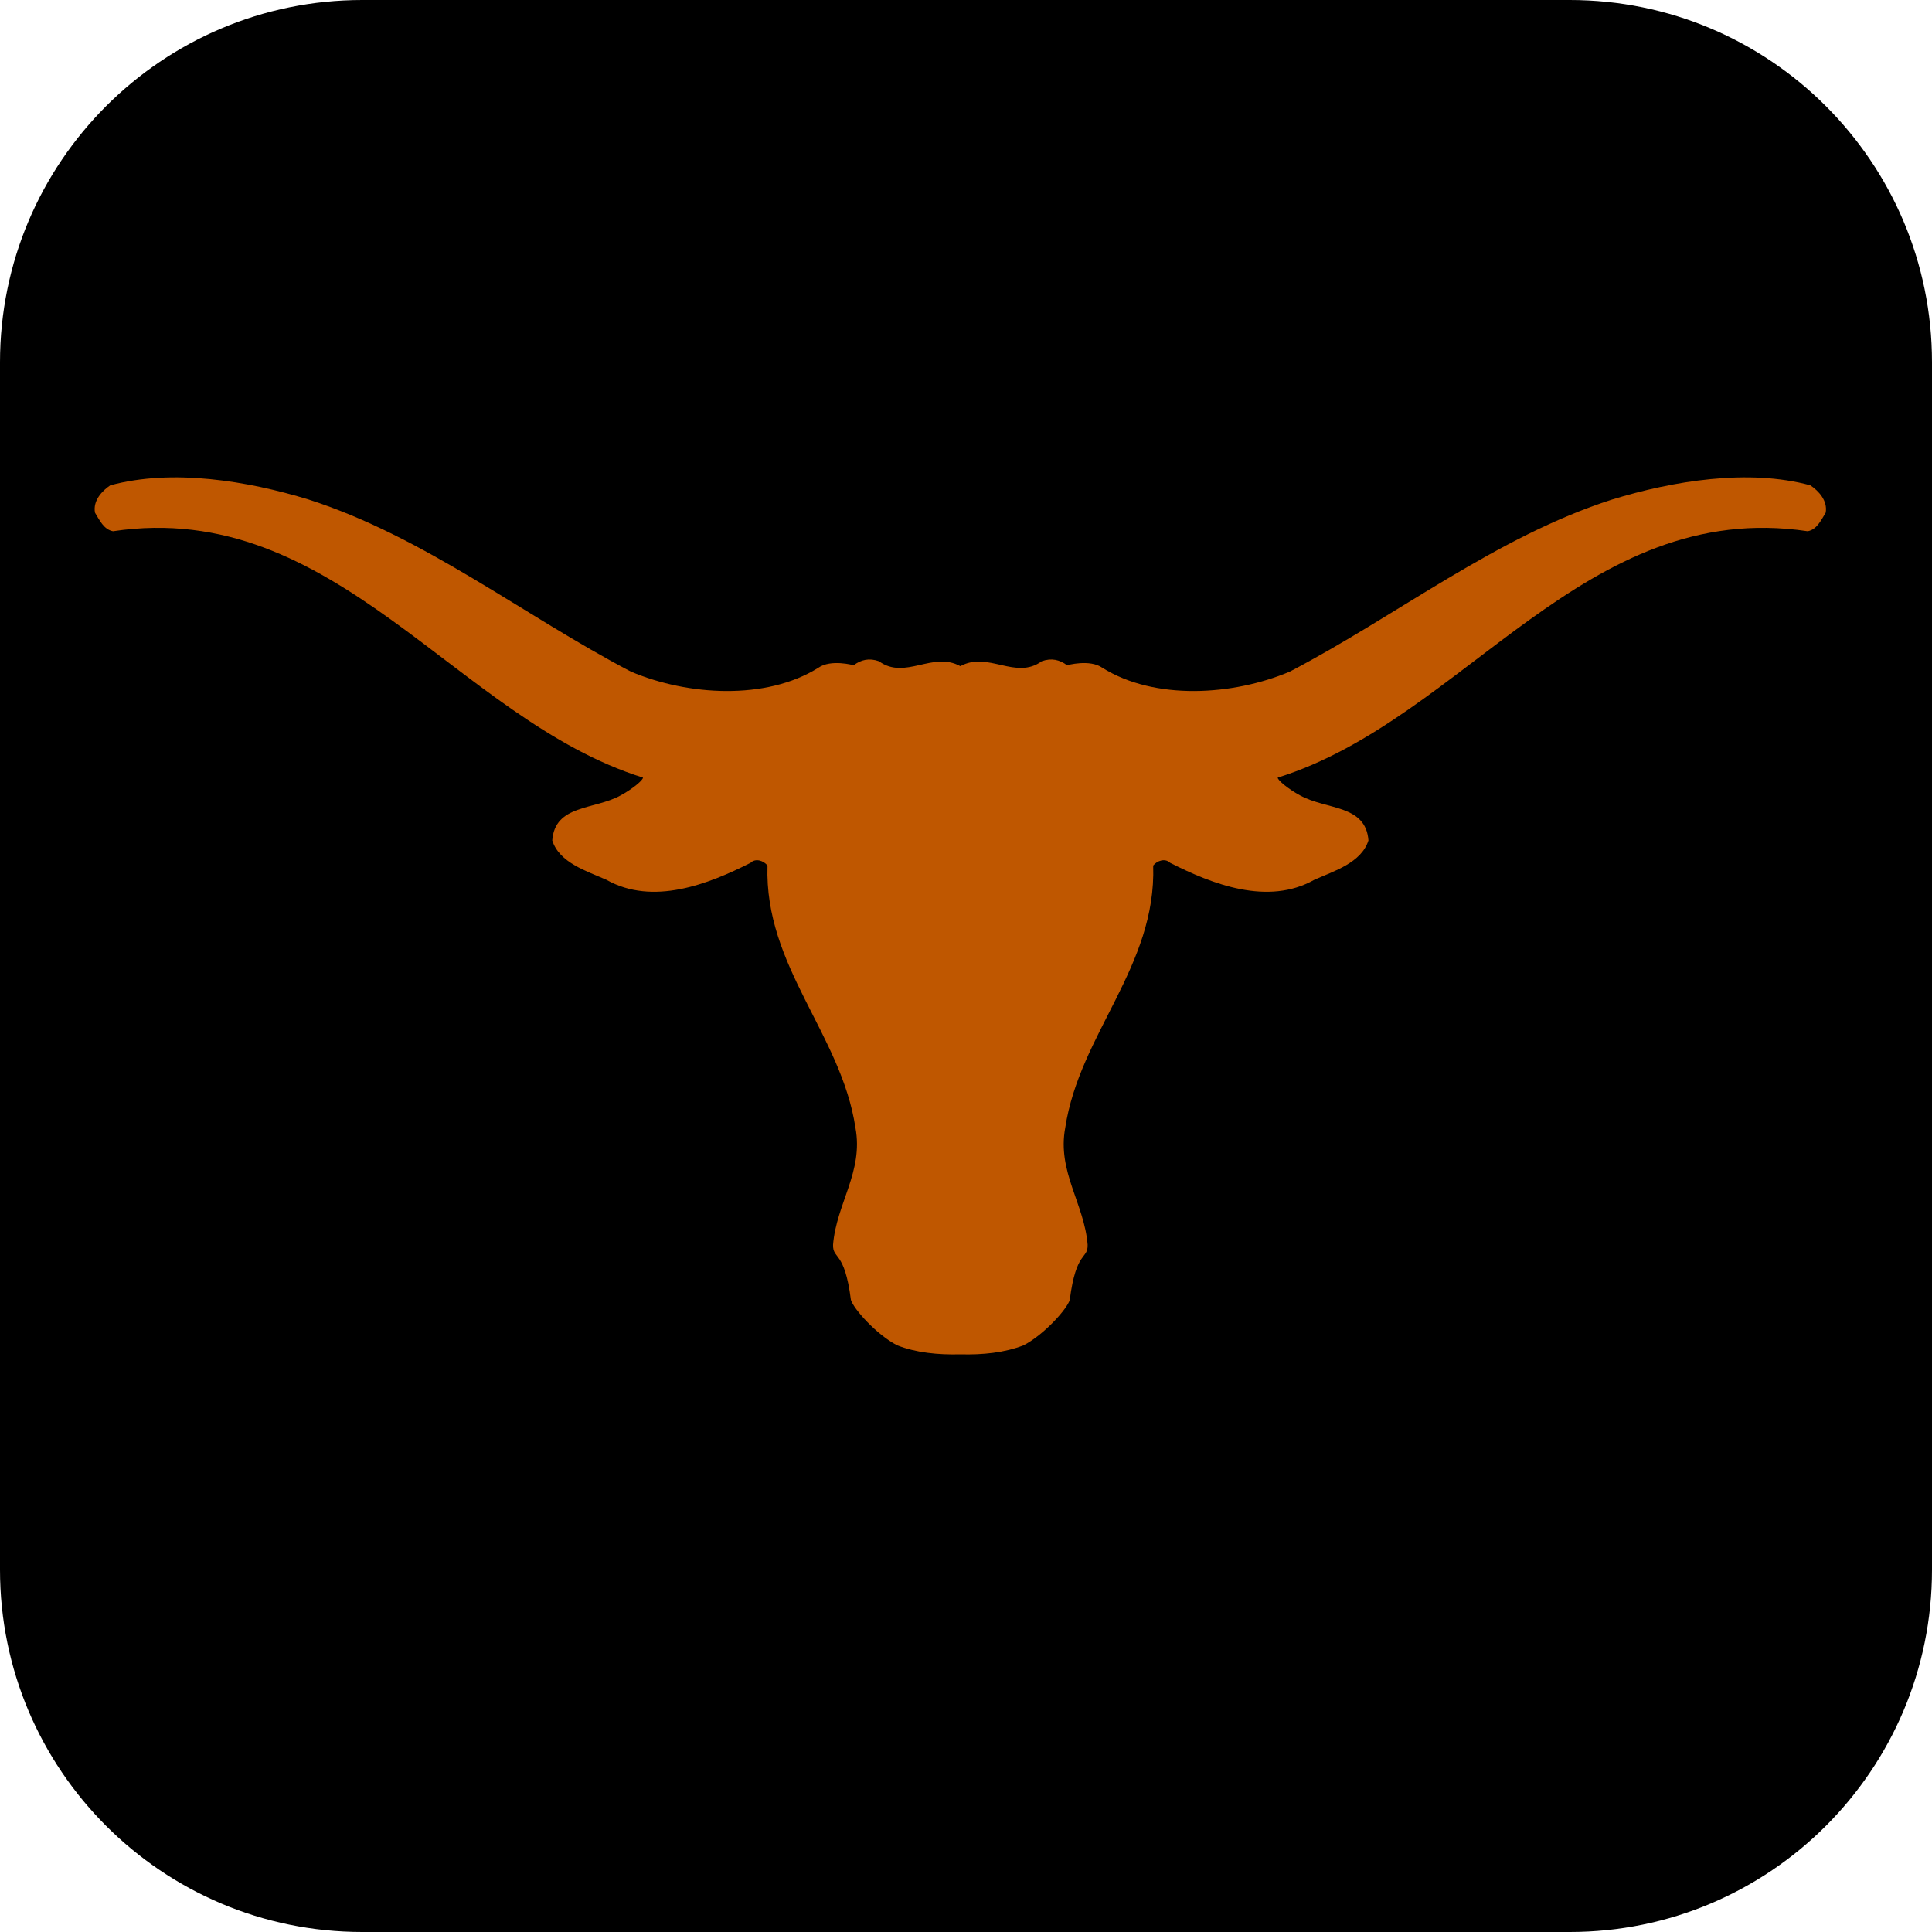
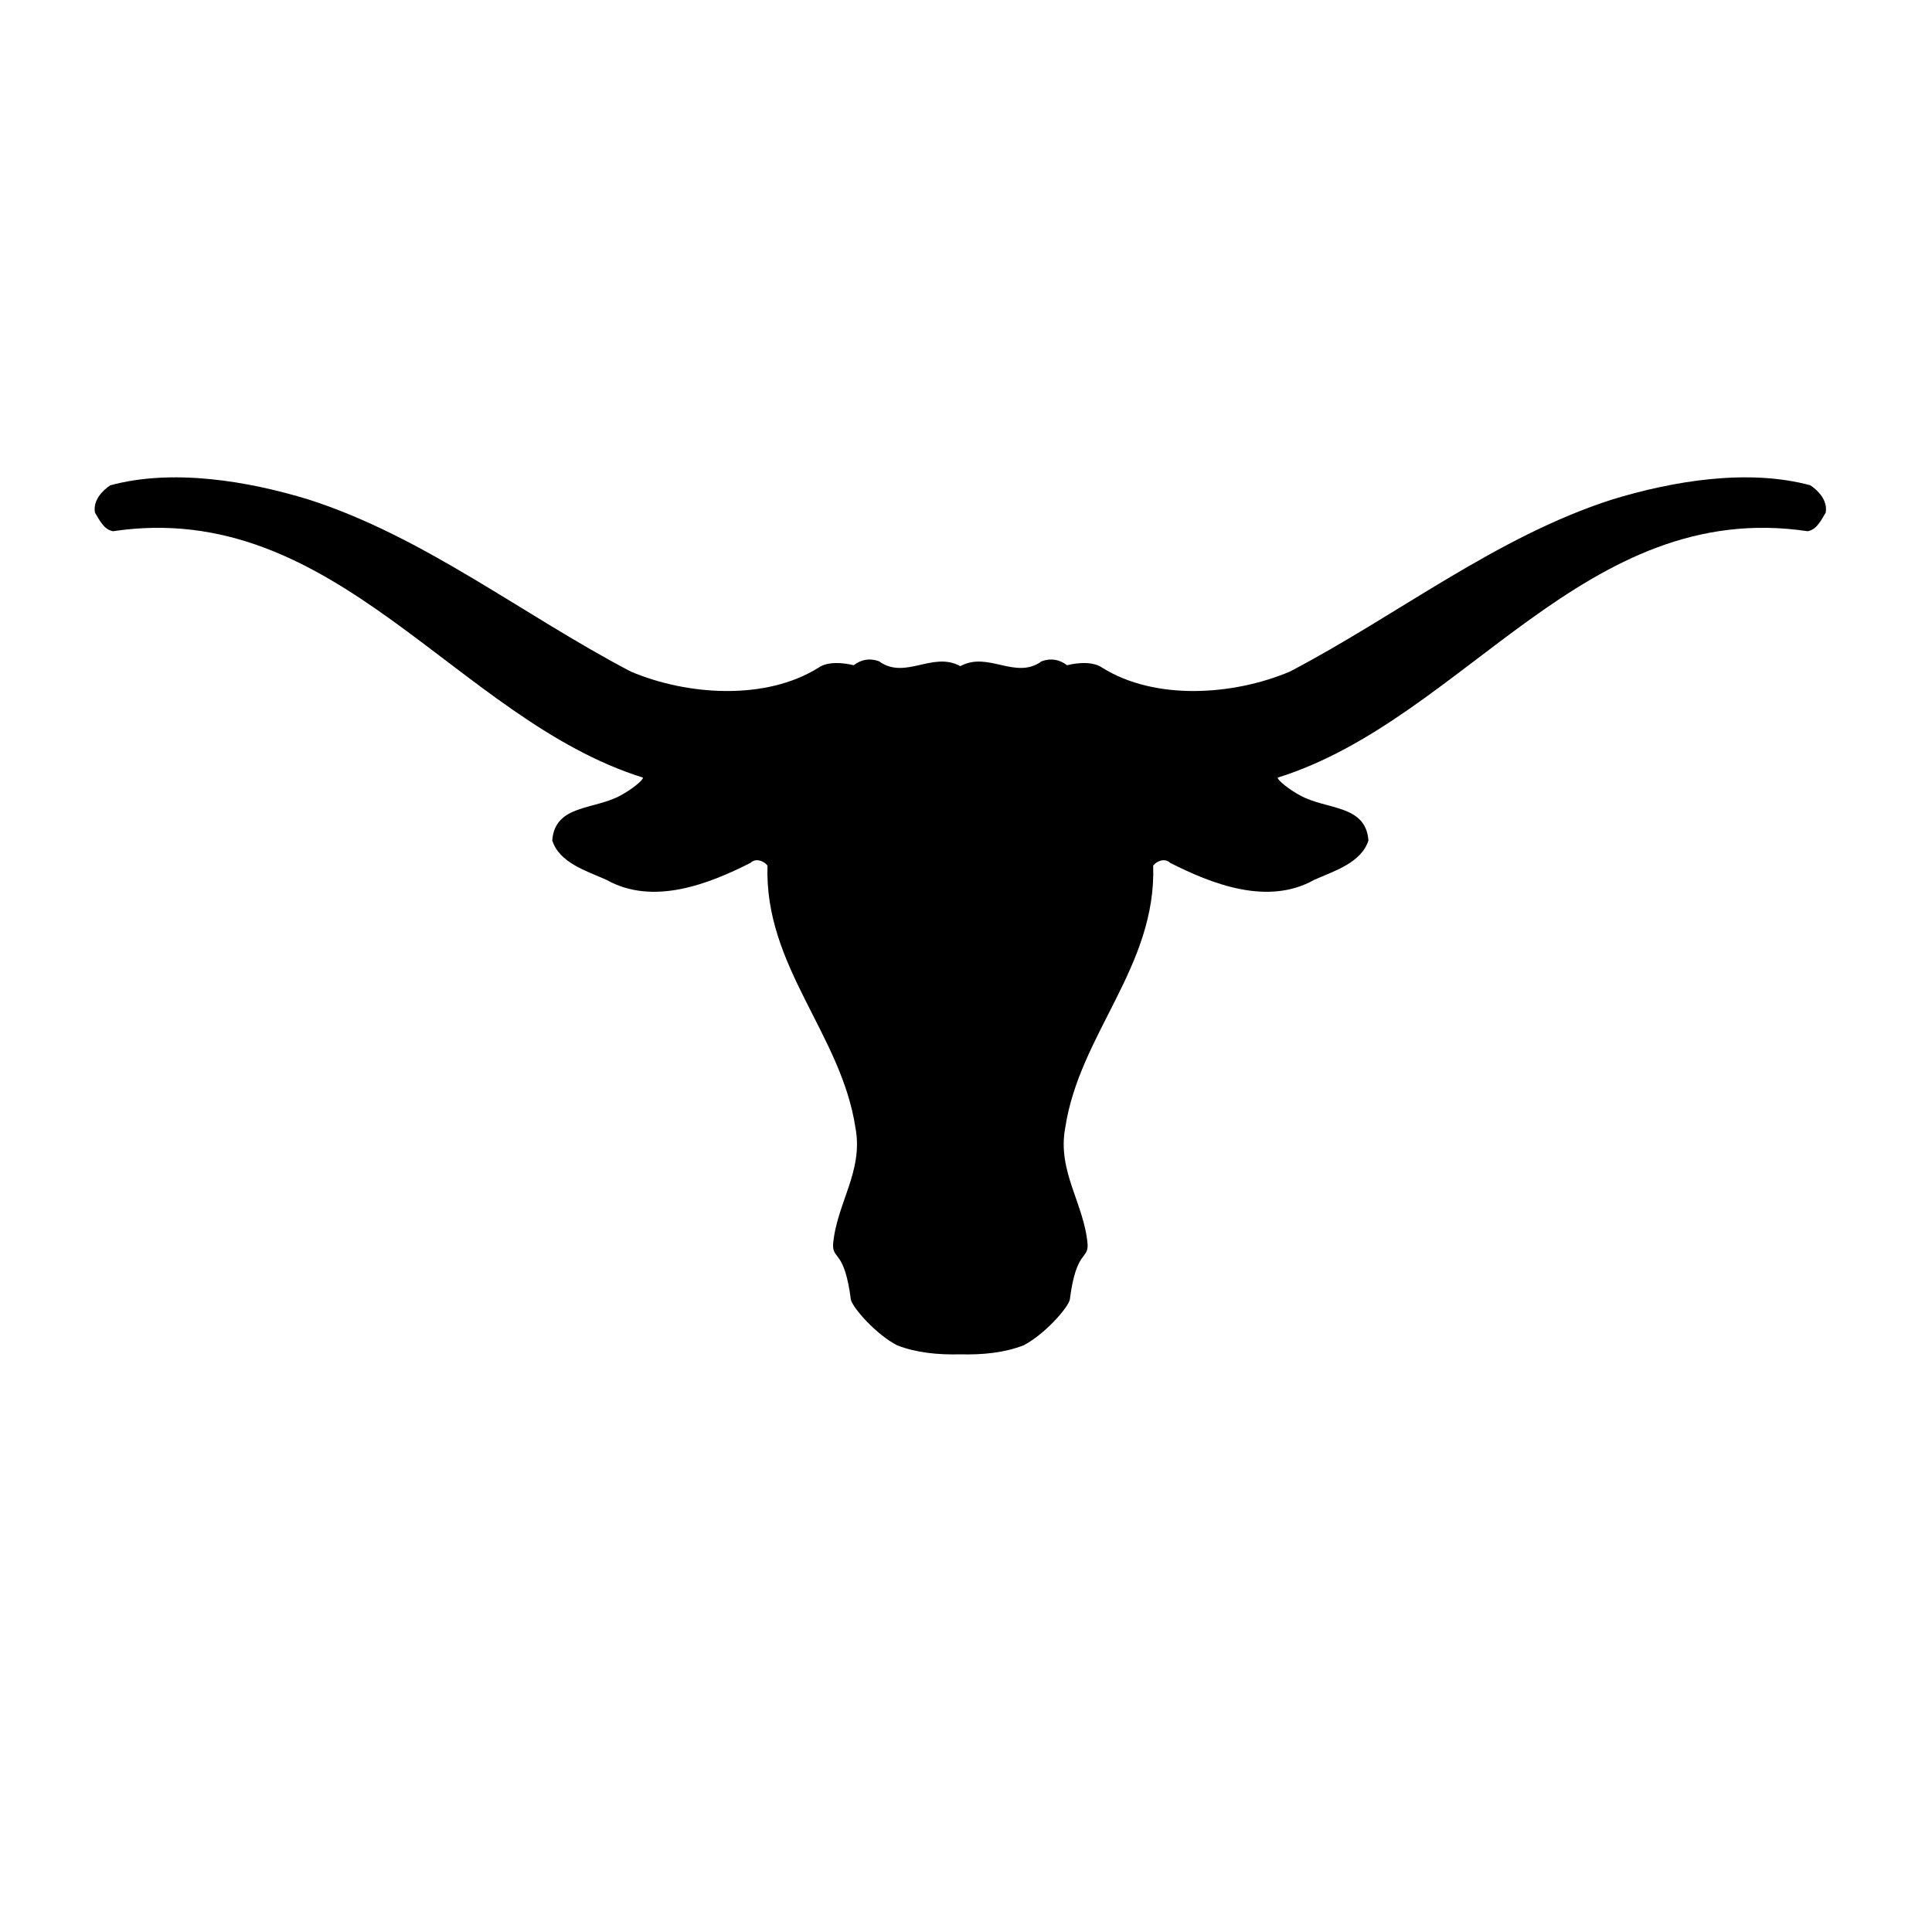
<svg xmlns="http://www.w3.org/2000/svg" width="32" height="32" viewBox="0 0 32 32">
-   <rect x="0" y="0" width="32" height="32" rx="6" ry="6" fill="#000000" />
  <g transform="translate(1.5, 7.8) scale(0.087)">
    <g transform="matrix(1.25 0 0 -1.25 -390.11 305.09)">
-       <g fill="#bf5700" transform="translate(574.03 241.88)">
+       <g fill="#000000" transform="translate(574.03 241.88)">
        <path d="m0 0c-9.484 2.578-20.969 0.665-30.204-2.164-17.64-5.659-32.699-17.641-49.091-26.211-8.655-3.661-20.555-4.41-28.542 0.583-1.913 1.358-5.38 0.388-5.38 0.388-1.109 0.831-2.352 1.148-3.856 0.611-3.994-2.914-8.155 1.58-12.396-0.75-4.242 2.33-8.402-2.164-12.396 0.75-1.505 0.537-2.747 0.22-3.856-0.611 0 0-3.469 0.97-5.382-0.388-7.986-4.993-19.885-4.244-28.539-0.583-16.394 8.57-31.452 20.552-49.092 26.211-9.236 2.829-20.72 4.742-30.205 2.164-1.248-0.832-2.664-2.331-2.331-4.161 0.666-1.082 1.333-2.58 2.747-2.83 33.95 5.076 52.254-28.623 80.712-37.526 0.055-0.361-1.609-1.747-3.413-2.718-4.021-2.22-9.985-1.359-10.4-6.851 1.081-3.413 5.241-4.661 8.237-5.991 7.073-3.997 15.562-0.668 21.967 2.578 0.748 0.75 1.997 0.334 2.578-0.416-0.499-15.395 11.234-25.63 13.397-39.941 1.249-6.657-2.912-11.564-3.411-17.806-0.055-2.303 1.747-0.778 2.718-8.404 0.417-1.387 3.884-5.271 7.018-6.906 2.893-1.14 6.246-1.472 9.651-1.383 3.404-0.089 6.757 0.243 9.65 1.383 3.134 1.635 6.602 5.519 7.015 6.906 0.974 7.626 2.776 6.101 2.721 8.404-0.5 6.242-4.66 11.149-3.412 17.806 2.164 14.311 13.896 24.546 13.396 39.941 0.584 0.75 1.833 1.166 2.581 0.416 6.405-3.246 14.892-6.575 21.967-2.578 2.995 1.33 7.155 2.578 8.237 5.991-0.417 5.492-6.381 4.631-10.4 6.851-1.805 0.971-3.469 2.357-3.415 2.718 28.459 8.903 46.765 42.602 80.714 37.526 1.414 0.25 2.08 1.748 2.744 2.83 0.323 1.828-1.09 3.327-2.338 4.159" />
      </g>
    </g>
  </g>
</svg>
